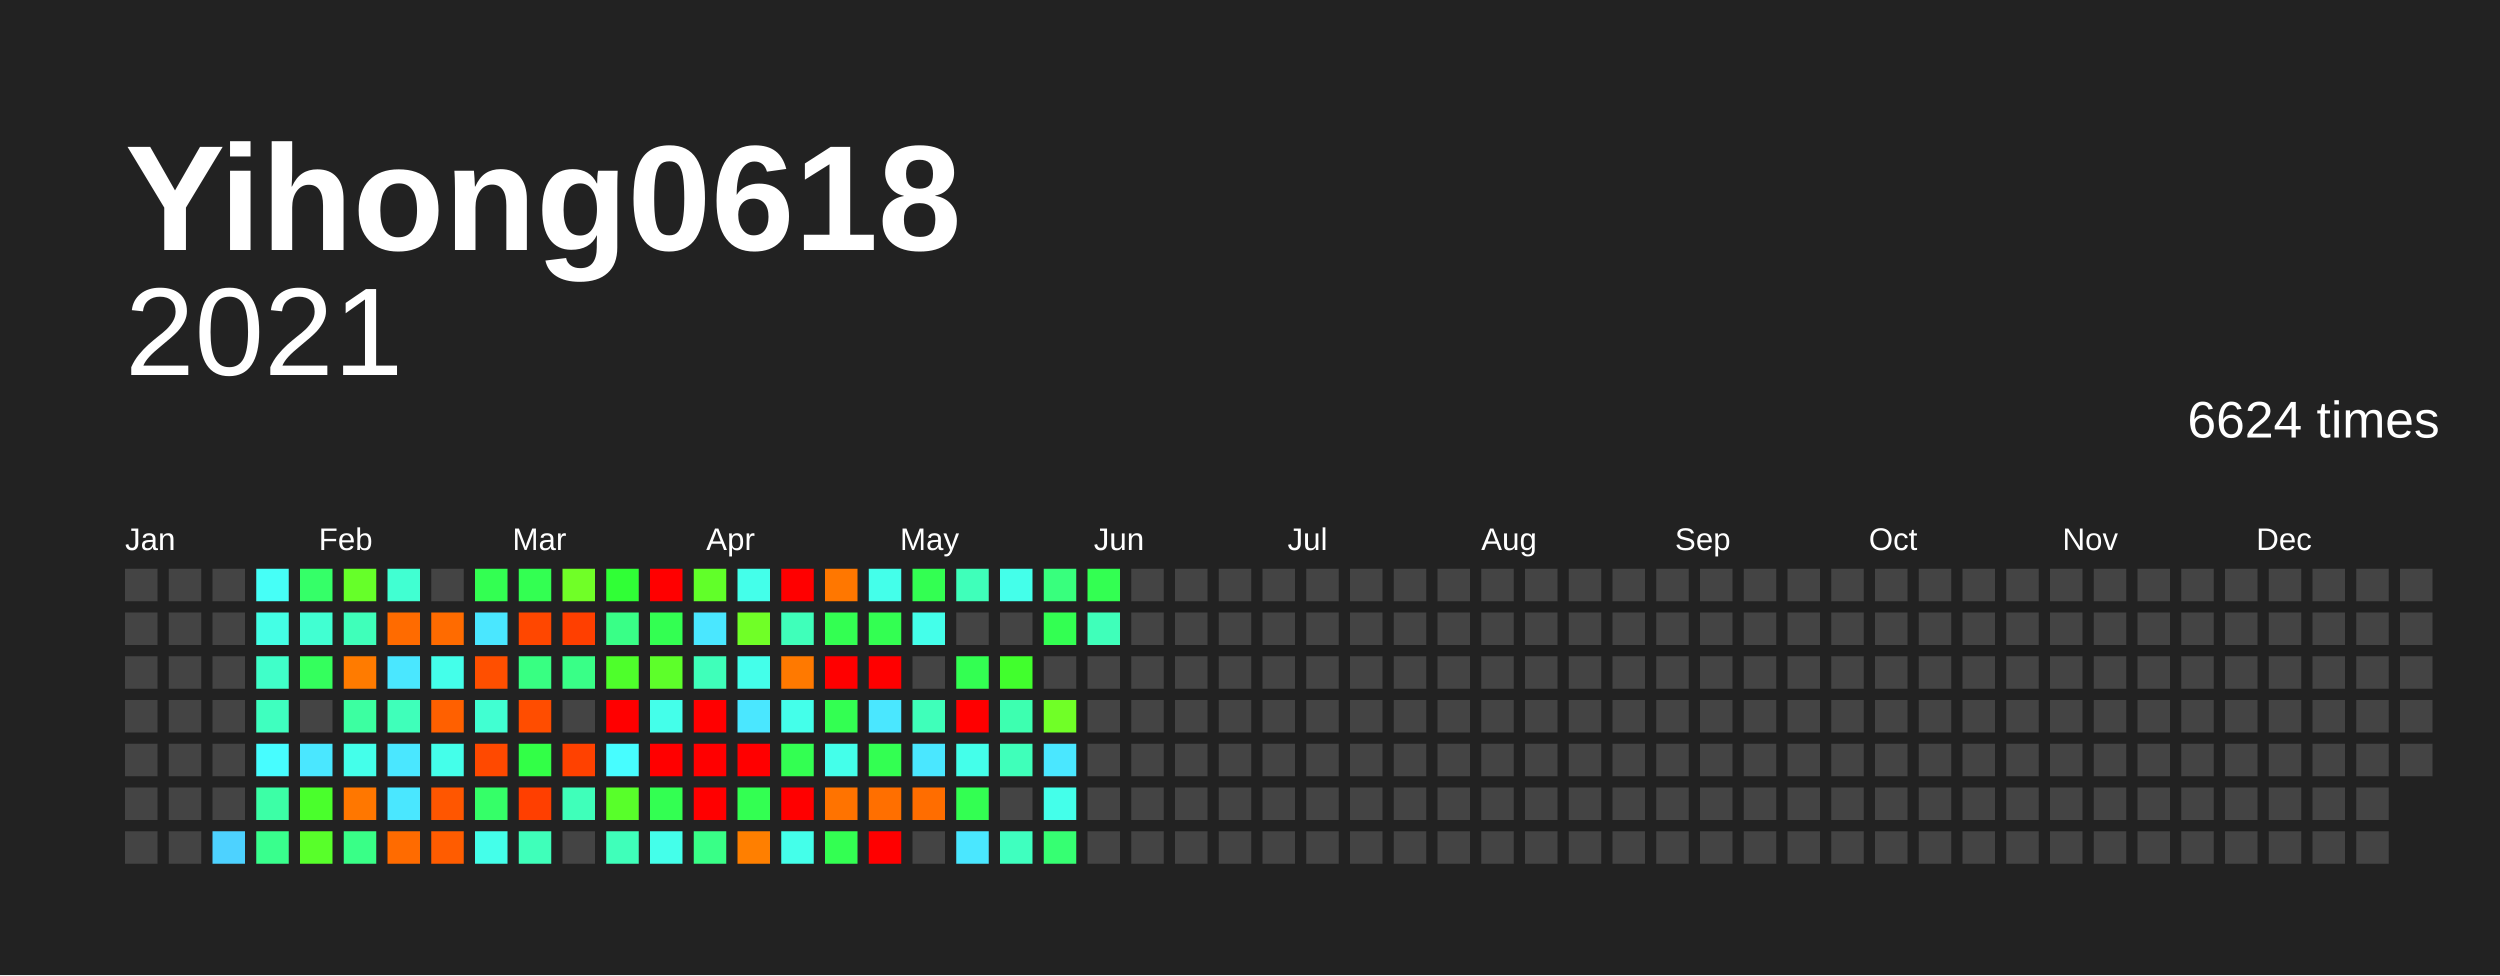
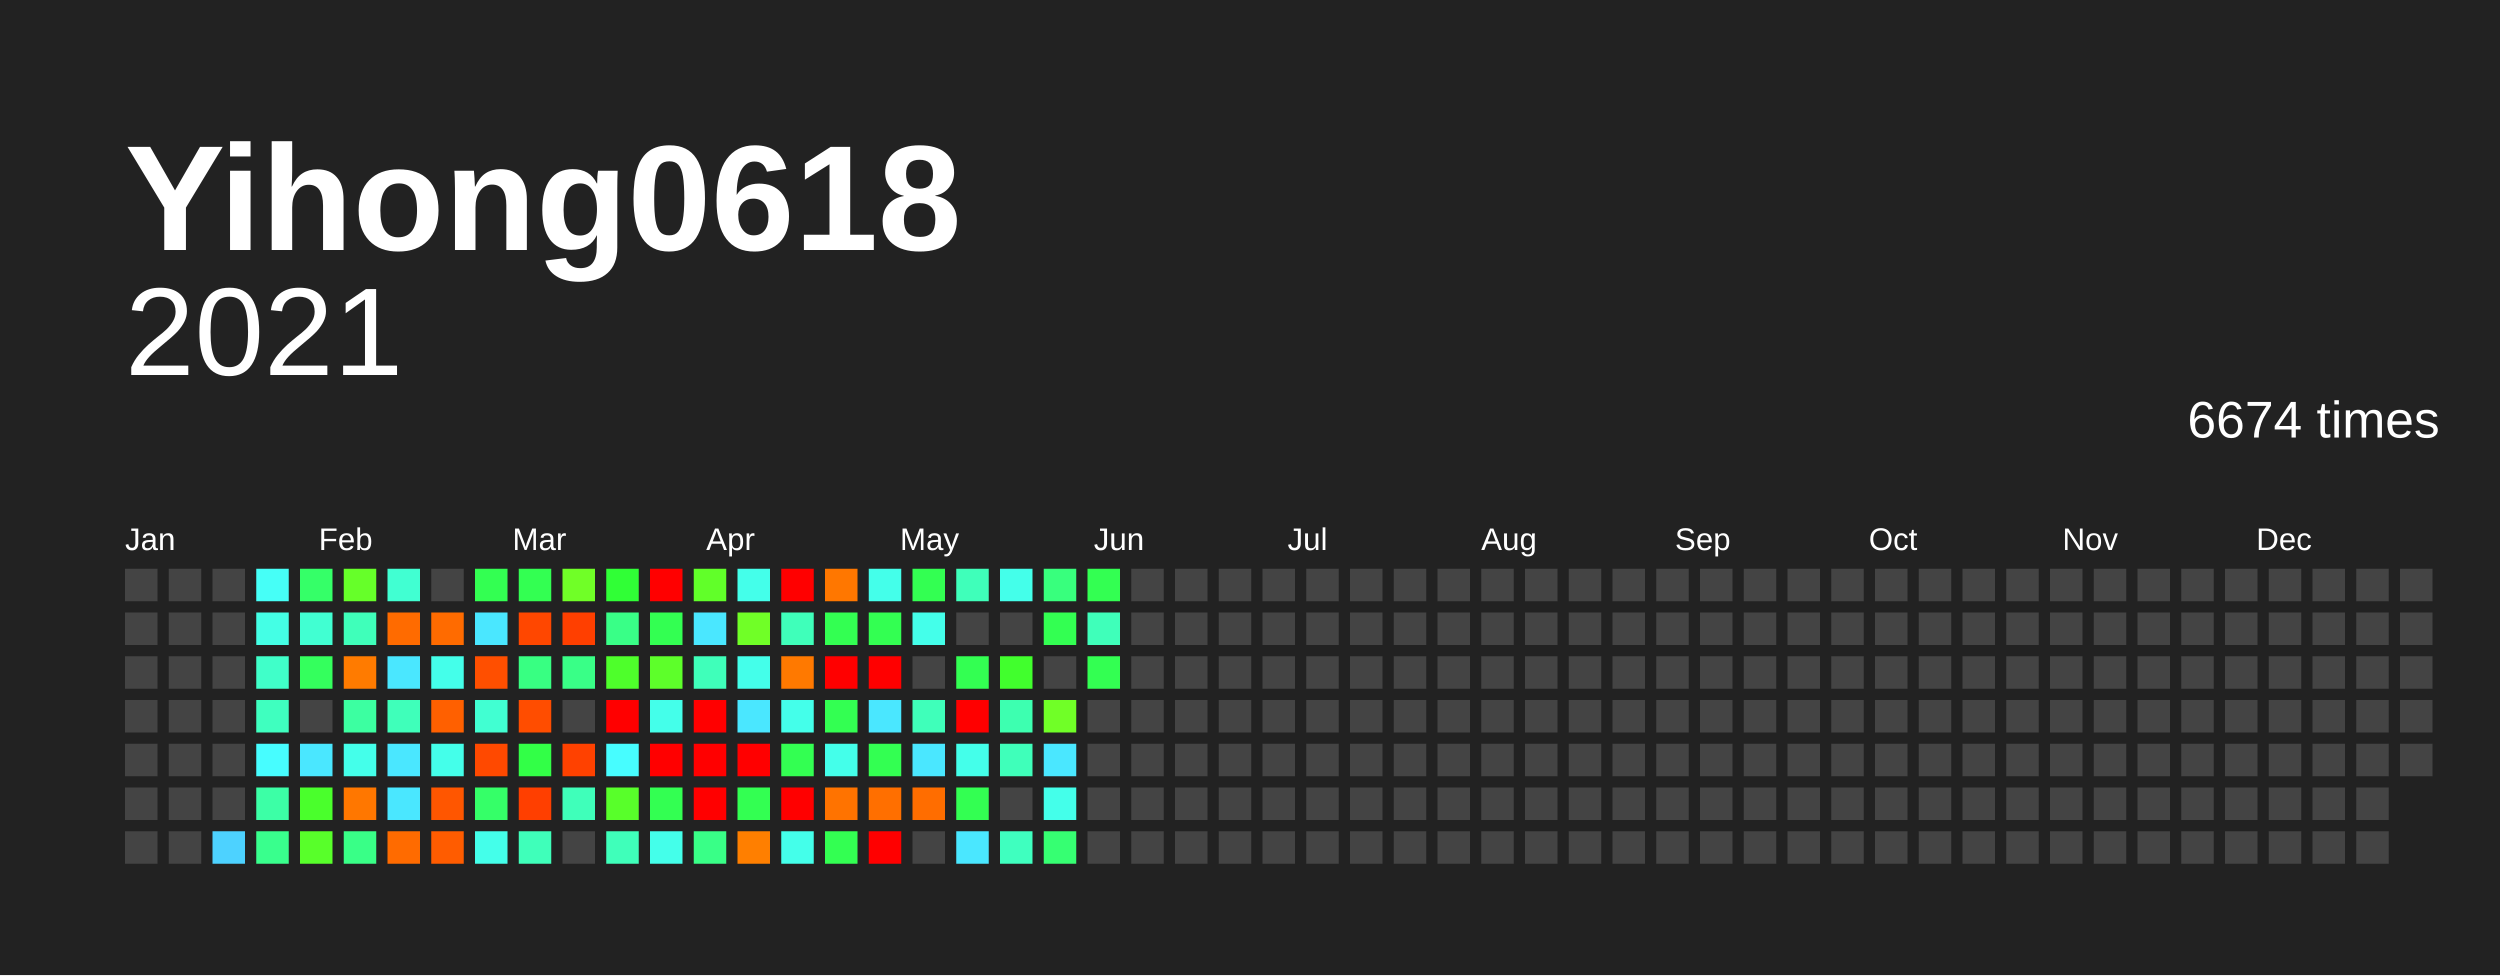
<svg xmlns="http://www.w3.org/2000/svg" baseProfile="full" height="78mm" version="1.1" viewBox="0,0,200,78" width="200mm">
  <defs />
  <rect fill="#222222" height="78" width="200" x="0" y="0" />
  <text fill="#FFFFFF" style="font-size:12px; font-family:Arial; font-weight:bold;" x="10" y="20">Yihong0618</text>
  <text alignment-baseline="hanging" fill="#FFFFFF" style="font-size:10.0px; font-family:Arial;" x="10" y="30">2021</text>
-   <text alignment-baseline="hanging" fill="#FFFFFF" style="font-size:4.125px; font-family:Arial;" x="175" y="35">6624 times</text>
+   <text alignment-baseline="hanging" fill="#FFFFFF" style="font-size:4.125px; font-family:Arial;" x="175" y="35">6674 times</text>
  <text fill="#FFFFFF" style="font-size:2.5px; font-family:Arial" x="10.0" y="44">Jan</text>
  <text fill="#FFFFFF" style="font-size:2.5px; font-family:Arial" x="25.5" y="44">Feb</text>
  <text fill="#FFFFFF" style="font-size:2.5px; font-family:Arial" x="41.0" y="44">Mar</text>
  <text fill="#FFFFFF" style="font-size:2.5px; font-family:Arial" x="56.5" y="44">Apr</text>
  <text fill="#FFFFFF" style="font-size:2.5px; font-family:Arial" x="72.0" y="44">May</text>
  <text fill="#FFFFFF" style="font-size:2.5px; font-family:Arial" x="87.5" y="44">Jun</text>
  <text fill="#FFFFFF" style="font-size:2.5px; font-family:Arial" x="103.0" y="44">Jul</text>
  <text fill="#FFFFFF" style="font-size:2.5px; font-family:Arial" x="118.5" y="44">Aug</text>
  <text fill="#FFFFFF" style="font-size:2.5px; font-family:Arial" x="134.0" y="44">Sep</text>
  <text fill="#FFFFFF" style="font-size:2.5px; font-family:Arial" x="149.5" y="44">Oct</text>
  <text fill="#FFFFFF" style="font-size:2.5px; font-family:Arial" x="165.0" y="44">Nov</text>
  <text fill="#FFFFFF" style="font-size:2.5px; font-family:Arial" x="180.5" y="44">Dec</text>
  <rect fill="#444444" height="2.6" width="2.6" x="10.0" y="45.5" />
  <rect fill="#444444" height="2.6" width="2.6" x="10.0" y="49.0" />
  <rect fill="#444444" height="2.6" width="2.6" x="10.0" y="52.5" />
  <rect fill="#444444" height="2.6" width="2.6" x="10.0" y="56.0" />
  <rect fill="#444444" height="2.6" width="2.6" x="10.0" y="59.5" />
  <rect fill="#444444" height="2.6" width="2.6" x="10.0" y="63.0" />
  <rect fill="#444444" height="2.6" width="2.6" x="10.0" y="66.5" />
  <rect fill="#444444" height="2.6" width="2.6" x="13.5" y="45.5" />
  <rect fill="#444444" height="2.6" width="2.6" x="13.5" y="49.0" />
  <rect fill="#444444" height="2.6" width="2.6" x="13.5" y="52.5" />
  <rect fill="#444444" height="2.6" width="2.6" x="13.5" y="56.0" />
  <rect fill="#444444" height="2.6" width="2.6" x="13.5" y="59.5" />
  <rect fill="#444444" height="2.6" width="2.6" x="13.5" y="63.0" />
  <rect fill="#444444" height="2.6" width="2.6" x="13.5" y="66.5" />
  <rect fill="#444444" height="2.6" width="2.6" x="17.0" y="45.5" />
  <rect fill="#444444" height="2.6" width="2.6" x="17.0" y="49.0" />
  <rect fill="#444444" height="2.6" width="2.6" x="17.0" y="52.5" />
  <rect fill="#444444" height="2.6" width="2.6" x="17.0" y="56.0" />
  <rect fill="#444444" height="2.6" width="2.6" x="17.0" y="59.5" />
  <rect fill="#444444" height="2.6" width="2.6" x="17.0" y="63.0" />
  <rect fill="#4dd2ff" height="2.6" width="2.6" x="17.0" y="66.5" />
  <rect fill="#46fff7" height="2.6" width="2.6" x="20.5" y="45.5" />
  <rect fill="#44ffe5" height="2.6" width="2.6" x="20.5" y="49.0" />
  <rect fill="#40ffc9" height="2.6" width="2.6" x="20.5" y="52.5" />
  <rect fill="#3fffbf" height="2.6" width="2.6" x="20.5" y="56.0" />
  <rect fill="#47fdff" height="2.6" width="2.6" x="20.5" y="59.5" />
  <rect fill="#3cffa6" height="2.6" width="2.6" x="20.5" y="63.0" />
  <rect fill="#39ff8d" height="2.6" width="2.6" x="20.5" y="66.5" />
  <rect fill="#35ff68" height="2.6" width="2.6" x="24.0" y="45.5" />
  <rect fill="#41ffd2" height="2.6" width="2.6" x="24.0" y="49.0" />
  <rect fill="#34ff5d" height="2.6" width="2.6" x="24.0" y="52.5" />
  <rect fill="#444444" height="2.6" width="2.6" x="24.0" y="56.0" />
  <rect fill="#4ae7ff" height="2.6" width="2.6" x="24.0" y="59.5" />
  <rect fill="#4aff2c" height="2.6" width="2.6" x="24.0" y="63.0" />
  <rect fill="#58ff2a" height="2.6" width="2.6" x="24.0" y="66.5" />
  <rect fill="#66ff29" height="2.6" width="2.6" x="27.5" y="45.5" />
  <rect fill="#3fffba" height="2.6" width="2.6" x="27.5" y="49.0" />
  <rect fill="#ff7b00" height="2.6" width="2.6" x="27.5" y="52.5" />
  <rect fill="#3cffa1" height="2.6" width="2.6" x="27.5" y="56.0" />
  <rect fill="#44ffea" height="2.6" width="2.6" x="27.5" y="59.5" />
  <rect fill="#ff7700" height="2.6" width="2.6" x="27.5" y="63.0" />
  <rect fill="#39ff87" height="2.6" width="2.6" x="27.5" y="66.5" />
  <rect fill="#41ffd2" height="2.6" width="2.6" x="31.0" y="45.5" />
  <rect fill="#ff6b00" height="2.6" width="2.6" x="31.0" y="49.0" />
  <rect fill="#4ae7ff" height="2.6" width="2.6" x="31.0" y="52.5" />
  <rect fill="#3fffba" height="2.6" width="2.6" x="31.0" y="56.0" />
  <rect fill="#4ae7ff" height="2.6" width="2.6" x="31.0" y="59.5" />
  <rect fill="#4ae7ff" height="2.6" width="2.6" x="31.0" y="63.0" />
  <rect fill="#ff6b00" height="2.6" width="2.6" x="31.0" y="66.5" />
  <rect fill="#444444" height="2.6" width="2.6" x="34.5" y="45.5" />
  <rect fill="#ff6b00" height="2.6" width="2.6" x="34.5" y="49.0" />
  <rect fill="#44ffea" height="2.6" width="2.6" x="34.5" y="52.5" />
  <rect fill="#ff6000" height="2.6" width="2.6" x="34.5" y="56.0" />
  <rect fill="#44ffea" height="2.6" width="2.6" x="34.5" y="59.5" />
  <rect fill="#ff5600" height="2.6" width="2.6" x="34.5" y="63.0" />
  <rect fill="#ff5c00" height="2.6" width="2.6" x="34.5" y="66.5" />
  <rect fill="#33ff52" height="2.6" width="2.6" x="38.0" y="45.5" />
  <rect fill="#4ae7ff" height="2.6" width="2.6" x="38.0" y="49.0" />
  <rect fill="#ff4f00" height="2.6" width="2.6" x="38.0" y="52.5" />
  <rect fill="#41ffd2" height="2.6" width="2.6" x="38.0" y="56.0" />
  <rect fill="#ff4900" height="2.6" width="2.6" x="38.0" y="59.5" />
  <rect fill="#35ff68" height="2.6" width="2.6" x="38.0" y="63.0" />
  <rect fill="#44ffea" height="2.6" width="2.6" x="38.0" y="66.5" />
  <rect fill="#33ff52" height="2.6" width="2.6" x="41.5" y="45.5" />
  <rect fill="#ff4700" height="2.6" width="2.6" x="41.5" y="49.0" />
  <rect fill="#38ff82" height="2.6" width="2.6" x="41.5" y="52.5" />
  <rect fill="#ff4d00" height="2.6" width="2.6" x="41.5" y="56.0" />
  <rect fill="#32ff47" height="2.6" width="2.6" x="41.5" y="59.5" />
  <rect fill="#ff3f00" height="2.6" width="2.6" x="41.5" y="63.0" />
  <rect fill="#3fffba" height="2.6" width="2.6" x="41.5" y="66.5" />
  <rect fill="#70ff27" height="2.6" width="2.6" x="45.0" y="45.5" />
  <rect fill="#ff3f00" height="2.6" width="2.6" x="45.0" y="49.0" />
  <rect fill="#39ff87" height="2.6" width="2.6" x="45.0" y="52.5" />
  <rect fill="#444444" height="2.6" width="2.6" x="45.0" y="56.0" />
  <rect fill="#ff4100" height="2.6" width="2.6" x="45.0" y="59.5" />
  <rect fill="#3fffba" height="2.6" width="2.6" x="45.0" y="63.0" />
  <rect fill="#444444" height="2.6" width="2.6" x="45.0" y="66.5" />
  <rect fill="#30ff36" height="2.6" width="2.6" x="48.5" y="45.5" />
  <rect fill="#39ff87" height="2.6" width="2.6" x="48.5" y="49.0" />
  <rect fill="#4eff2b" height="2.6" width="2.6" x="48.5" y="52.5" />
  <rect fill="red" height="2.6" width="2.6" x="48.5" y="56.0" />
  <rect fill="#47fdff" height="2.6" width="2.6" x="48.5" y="59.5" />
  <rect fill="#58ff2a" height="2.6" width="2.6" x="48.5" y="63.0" />
  <rect fill="#3fffba" height="2.6" width="2.6" x="48.5" y="66.5" />
  <rect fill="red" height="2.6" width="2.6" x="52.0" y="45.5" />
  <rect fill="#33ff52" height="2.6" width="2.6" x="52.0" y="49.0" />
  <rect fill="#5dff2a" height="2.6" width="2.6" x="52.0" y="52.5" />
  <rect fill="#44ffea" height="2.6" width="2.6" x="52.0" y="56.0" />
  <rect fill="red" height="2.6" width="2.6" x="52.0" y="59.5" />
  <rect fill="#33ff52" height="2.6" width="2.6" x="52.0" y="63.0" />
  <rect fill="#44ffea" height="2.6" width="2.6" x="52.0" y="66.5" />
  <rect fill="#61ff29" height="2.6" width="2.6" x="55.5" y="45.5" />
  <rect fill="#4ae7ff" height="2.6" width="2.6" x="55.5" y="49.0" />
  <rect fill="#3fffba" height="2.6" width="2.6" x="55.5" y="52.5" />
  <rect fill="red" height="2.6" width="2.6" x="55.5" y="56.0" />
  <rect fill="red" height="2.6" width="2.6" x="55.5" y="59.5" />
  <rect fill="red" height="2.6" width="2.6" x="55.5" y="63.0" />
  <rect fill="#39ff87" height="2.6" width="2.6" x="55.5" y="66.5" />
  <rect fill="#44ffea" height="2.6" width="2.6" x="59.0" y="45.5" />
  <rect fill="#70ff27" height="2.6" width="2.6" x="59.0" y="49.0" />
  <rect fill="#44ffea" height="2.6" width="2.6" x="59.0" y="52.5" />
  <rect fill="#4ae7ff" height="2.6" width="2.6" x="59.0" y="56.0" />
  <rect fill="red" height="2.6" width="2.6" x="59.0" y="59.5" />
  <rect fill="#33ff52" height="2.6" width="2.6" x="59.0" y="63.0" />
  <rect fill="#ff7f00" height="2.6" width="2.6" x="59.0" y="66.5" />
  <rect fill="red" height="2.6" width="2.6" x="62.5" y="45.5" />
  <rect fill="#3fffba" height="2.6" width="2.6" x="62.5" y="49.0" />
  <rect fill="#ff7900" height="2.6" width="2.6" x="62.5" y="52.5" />
  <rect fill="#44ffea" height="2.6" width="2.6" x="62.5" y="56.0" />
  <rect fill="#33ff52" height="2.6" width="2.6" x="62.5" y="59.5" />
  <rect fill="red" height="2.6" width="2.6" x="62.5" y="63.0" />
  <rect fill="#44ffea" height="2.6" width="2.6" x="62.5" y="66.5" />
  <rect fill="#ff7700" height="2.6" width="2.6" x="66.0" y="45.5" />
  <rect fill="#33ff52" height="2.6" width="2.6" x="66.0" y="49.0" />
  <rect fill="red" height="2.6" width="2.6" x="66.0" y="52.5" />
  <rect fill="#33ff52" height="2.6" width="2.6" x="66.0" y="56.0" />
  <rect fill="#44ffea" height="2.6" width="2.6" x="66.0" y="59.5" />
  <rect fill="#ff7300" height="2.6" width="2.6" x="66.0" y="63.0" />
  <rect fill="#33ff52" height="2.6" width="2.6" x="66.0" y="66.5" />
  <rect fill="#44ffea" height="2.6" width="2.6" x="69.5" y="45.5" />
  <rect fill="#33ff52" height="2.6" width="2.6" x="69.5" y="49.0" />
  <rect fill="red" height="2.6" width="2.6" x="69.5" y="52.5" />
  <rect fill="#4ae7ff" height="2.6" width="2.6" x="69.5" y="56.0" />
  <rect fill="#33ff52" height="2.6" width="2.6" x="69.5" y="59.5" />
  <rect fill="#ff6f00" height="2.6" width="2.6" x="69.5" y="63.0" />
  <rect fill="red" height="2.6" width="2.6" x="69.5" y="66.5" />
  <rect fill="#33ff52" height="2.6" width="2.6" x="73.0" y="45.5" />
  <rect fill="#44ffea" height="2.6" width="2.6" x="73.0" y="49.0" />
  <rect fill="#444444" height="2.6" width="2.6" x="73.0" y="52.5" />
  <rect fill="#3fffba" height="2.6" width="2.6" x="73.0" y="56.0" />
  <rect fill="#4ae7ff" height="2.6" width="2.6" x="73.0" y="59.5" />
  <rect fill="#ff6d00" height="2.6" width="2.6" x="73.0" y="63.0" />
  <rect fill="#444444" height="2.6" width="2.6" x="73.0" y="66.5" />
  <rect fill="#3fffba" height="2.6" width="2.6" x="76.5" y="45.5" />
  <rect fill="#444444" height="2.6" width="2.6" x="76.5" y="49.0" />
  <rect fill="#33ff52" height="2.6" width="2.6" x="76.5" y="52.5" />
  <rect fill="red" height="2.6" width="2.6" x="76.5" y="56.0" />
  <rect fill="#44ffea" height="2.6" width="2.6" x="76.5" y="59.5" />
  <rect fill="#33ff52" height="2.6" width="2.6" x="76.5" y="63.0" />
  <rect fill="#4ae7ff" height="2.6" width="2.6" x="76.5" y="66.5" />
  <rect fill="#44ffea" height="2.6" width="2.6" x="80.0" y="45.5" />
  <rect fill="#444444" height="2.6" width="2.6" x="80.0" y="49.0" />
  <rect fill="#41ff2d" height="2.6" width="2.6" x="80.0" y="52.5" />
  <rect fill="#3dffb0" height="2.6" width="2.6" x="80.0" y="56.0" />
  <rect fill="#3fffba" height="2.6" width="2.6" x="80.0" y="59.5" />
  <rect fill="#444444" height="2.6" width="2.6" x="80.0" y="63.0" />
  <rect fill="#3fffbf" height="2.6" width="2.6" x="80.0" y="66.5" />
  <rect fill="#38ff7d" height="2.6" width="2.6" x="83.5" y="45.5" />
  <rect fill="#33ff52" height="2.6" width="2.6" x="83.5" y="49.0" />
  <rect fill="#444444" height="2.6" width="2.6" x="83.5" y="52.5" />
  <rect fill="#70ff27" height="2.6" width="2.6" x="83.5" y="56.0" />
  <rect fill="#4ae7ff" height="2.6" width="2.6" x="83.5" y="59.5" />
  <rect fill="#44ffea" height="2.6" width="2.6" x="83.5" y="63.0" />
  <rect fill="#36ff72" height="2.6" width="2.6" x="83.5" y="66.5" />
  <rect fill="#33ff52" height="2.6" width="2.6" x="87.0" y="45.5" />
  <rect fill="#3fffba" height="2.6" width="2.6" x="87.0" y="49.0" />
-   <rect fill="#444444" height="2.6" width="2.6" x="87.0" y="52.5" />
+   <rect fill="#33ff52" height="2.6" width="2.6" x="87.0" y="52.5" />
  <rect fill="#444444" height="2.6" width="2.6" x="87.0" y="56.0" />
  <rect fill="#444444" height="2.6" width="2.6" x="87.0" y="59.5" />
  <rect fill="#444444" height="2.6" width="2.6" x="87.0" y="63.0" />
  <rect fill="#444444" height="2.6" width="2.6" x="87.0" y="66.5" />
  <rect fill="#444444" height="2.6" width="2.6" x="90.5" y="45.5" />
  <rect fill="#444444" height="2.6" width="2.6" x="90.5" y="49.0" />
  <rect fill="#444444" height="2.6" width="2.6" x="90.5" y="52.5" />
  <rect fill="#444444" height="2.6" width="2.6" x="90.5" y="56.0" />
  <rect fill="#444444" height="2.6" width="2.6" x="90.5" y="59.5" />
  <rect fill="#444444" height="2.6" width="2.6" x="90.5" y="63.0" />
  <rect fill="#444444" height="2.6" width="2.6" x="90.5" y="66.5" />
  <rect fill="#444444" height="2.6" width="2.6" x="94.0" y="45.5" />
  <rect fill="#444444" height="2.6" width="2.6" x="94.0" y="49.0" />
  <rect fill="#444444" height="2.6" width="2.6" x="94.0" y="52.5" />
  <rect fill="#444444" height="2.6" width="2.6" x="94.0" y="56.0" />
  <rect fill="#444444" height="2.6" width="2.6" x="94.0" y="59.5" />
  <rect fill="#444444" height="2.6" width="2.6" x="94.0" y="63.0" />
  <rect fill="#444444" height="2.6" width="2.6" x="94.0" y="66.5" />
  <rect fill="#444444" height="2.6" width="2.6" x="97.5" y="45.5" />
  <rect fill="#444444" height="2.6" width="2.6" x="97.5" y="49.0" />
  <rect fill="#444444" height="2.6" width="2.6" x="97.5" y="52.5" />
  <rect fill="#444444" height="2.6" width="2.6" x="97.5" y="56.0" />
  <rect fill="#444444" height="2.6" width="2.6" x="97.5" y="59.5" />
  <rect fill="#444444" height="2.6" width="2.6" x="97.5" y="63.0" />
  <rect fill="#444444" height="2.6" width="2.6" x="97.5" y="66.5" />
  <rect fill="#444444" height="2.6" width="2.6" x="101.0" y="45.5" />
  <rect fill="#444444" height="2.6" width="2.6" x="101.0" y="49.0" />
  <rect fill="#444444" height="2.6" width="2.6" x="101.0" y="52.5" />
  <rect fill="#444444" height="2.6" width="2.6" x="101.0" y="56.0" />
  <rect fill="#444444" height="2.6" width="2.6" x="101.0" y="59.5" />
  <rect fill="#444444" height="2.6" width="2.6" x="101.0" y="63.0" />
  <rect fill="#444444" height="2.6" width="2.6" x="101.0" y="66.5" />
  <rect fill="#444444" height="2.6" width="2.6" x="104.5" y="45.5" />
  <rect fill="#444444" height="2.6" width="2.6" x="104.5" y="49.0" />
  <rect fill="#444444" height="2.6" width="2.6" x="104.5" y="52.5" />
  <rect fill="#444444" height="2.6" width="2.6" x="104.5" y="56.0" />
  <rect fill="#444444" height="2.6" width="2.6" x="104.5" y="59.5" />
  <rect fill="#444444" height="2.6" width="2.6" x="104.5" y="63.0" />
  <rect fill="#444444" height="2.6" width="2.6" x="104.5" y="66.5" />
  <rect fill="#444444" height="2.6" width="2.6" x="108.0" y="45.5" />
  <rect fill="#444444" height="2.6" width="2.6" x="108.0" y="49.0" />
  <rect fill="#444444" height="2.6" width="2.6" x="108.0" y="52.5" />
  <rect fill="#444444" height="2.6" width="2.6" x="108.0" y="56.0" />
  <rect fill="#444444" height="2.6" width="2.6" x="108.0" y="59.5" />
  <rect fill="#444444" height="2.6" width="2.6" x="108.0" y="63.0" />
  <rect fill="#444444" height="2.6" width="2.6" x="108.0" y="66.5" />
  <rect fill="#444444" height="2.6" width="2.6" x="111.5" y="45.5" />
  <rect fill="#444444" height="2.6" width="2.6" x="111.5" y="49.0" />
  <rect fill="#444444" height="2.6" width="2.6" x="111.5" y="52.5" />
  <rect fill="#444444" height="2.6" width="2.6" x="111.5" y="56.0" />
  <rect fill="#444444" height="2.6" width="2.6" x="111.5" y="59.5" />
  <rect fill="#444444" height="2.6" width="2.6" x="111.5" y="63.0" />
  <rect fill="#444444" height="2.6" width="2.6" x="111.5" y="66.5" />
  <rect fill="#444444" height="2.6" width="2.6" x="115.0" y="45.5" />
  <rect fill="#444444" height="2.6" width="2.6" x="115.0" y="49.0" />
  <rect fill="#444444" height="2.6" width="2.6" x="115.0" y="52.5" />
  <rect fill="#444444" height="2.6" width="2.6" x="115.0" y="56.0" />
  <rect fill="#444444" height="2.6" width="2.6" x="115.0" y="59.5" />
  <rect fill="#444444" height="2.6" width="2.6" x="115.0" y="63.0" />
  <rect fill="#444444" height="2.6" width="2.6" x="115.0" y="66.5" />
  <rect fill="#444444" height="2.6" width="2.6" x="118.5" y="45.5" />
  <rect fill="#444444" height="2.6" width="2.6" x="118.5" y="49.0" />
  <rect fill="#444444" height="2.6" width="2.6" x="118.5" y="52.5" />
  <rect fill="#444444" height="2.6" width="2.6" x="118.5" y="56.0" />
  <rect fill="#444444" height="2.6" width="2.6" x="118.5" y="59.5" />
  <rect fill="#444444" height="2.6" width="2.6" x="118.5" y="63.0" />
  <rect fill="#444444" height="2.6" width="2.6" x="118.5" y="66.5" />
  <rect fill="#444444" height="2.6" width="2.6" x="122.0" y="45.5" />
  <rect fill="#444444" height="2.6" width="2.6" x="122.0" y="49.0" />
  <rect fill="#444444" height="2.6" width="2.6" x="122.0" y="52.5" />
  <rect fill="#444444" height="2.6" width="2.6" x="122.0" y="56.0" />
  <rect fill="#444444" height="2.6" width="2.6" x="122.0" y="59.5" />
  <rect fill="#444444" height="2.6" width="2.6" x="122.0" y="63.0" />
  <rect fill="#444444" height="2.6" width="2.6" x="122.0" y="66.5" />
  <rect fill="#444444" height="2.6" width="2.6" x="125.5" y="45.5" />
  <rect fill="#444444" height="2.6" width="2.6" x="125.5" y="49.0" />
  <rect fill="#444444" height="2.6" width="2.6" x="125.5" y="52.5" />
  <rect fill="#444444" height="2.6" width="2.6" x="125.5" y="56.0" />
  <rect fill="#444444" height="2.6" width="2.6" x="125.5" y="59.5" />
  <rect fill="#444444" height="2.6" width="2.6" x="125.5" y="63.0" />
  <rect fill="#444444" height="2.6" width="2.6" x="125.5" y="66.5" />
  <rect fill="#444444" height="2.6" width="2.6" x="129.0" y="45.5" />
  <rect fill="#444444" height="2.6" width="2.6" x="129.0" y="49.0" />
  <rect fill="#444444" height="2.6" width="2.6" x="129.0" y="52.5" />
  <rect fill="#444444" height="2.6" width="2.6" x="129.0" y="56.0" />
  <rect fill="#444444" height="2.6" width="2.6" x="129.0" y="59.5" />
  <rect fill="#444444" height="2.6" width="2.6" x="129.0" y="63.0" />
  <rect fill="#444444" height="2.6" width="2.6" x="129.0" y="66.5" />
  <rect fill="#444444" height="2.6" width="2.6" x="132.5" y="45.5" />
  <rect fill="#444444" height="2.6" width="2.6" x="132.5" y="49.0" />
  <rect fill="#444444" height="2.6" width="2.6" x="132.5" y="52.5" />
  <rect fill="#444444" height="2.6" width="2.6" x="132.5" y="56.0" />
  <rect fill="#444444" height="2.6" width="2.6" x="132.5" y="59.5" />
  <rect fill="#444444" height="2.6" width="2.6" x="132.5" y="63.0" />
  <rect fill="#444444" height="2.6" width="2.6" x="132.5" y="66.5" />
  <rect fill="#444444" height="2.6" width="2.6" x="136.0" y="45.5" />
  <rect fill="#444444" height="2.6" width="2.6" x="136.0" y="49.0" />
  <rect fill="#444444" height="2.6" width="2.6" x="136.0" y="52.5" />
  <rect fill="#444444" height="2.6" width="2.6" x="136.0" y="56.0" />
  <rect fill="#444444" height="2.6" width="2.6" x="136.0" y="59.5" />
  <rect fill="#444444" height="2.6" width="2.6" x="136.0" y="63.0" />
  <rect fill="#444444" height="2.6" width="2.6" x="136.0" y="66.5" />
  <rect fill="#444444" height="2.6" width="2.6" x="139.5" y="45.5" />
  <rect fill="#444444" height="2.6" width="2.6" x="139.5" y="49.0" />
  <rect fill="#444444" height="2.6" width="2.6" x="139.5" y="52.5" />
  <rect fill="#444444" height="2.6" width="2.6" x="139.5" y="56.0" />
  <rect fill="#444444" height="2.6" width="2.6" x="139.5" y="59.5" />
  <rect fill="#444444" height="2.6" width="2.6" x="139.5" y="63.0" />
  <rect fill="#444444" height="2.6" width="2.6" x="139.5" y="66.5" />
  <rect fill="#444444" height="2.6" width="2.6" x="143.0" y="45.5" />
  <rect fill="#444444" height="2.6" width="2.6" x="143.0" y="49.0" />
  <rect fill="#444444" height="2.6" width="2.6" x="143.0" y="52.5" />
  <rect fill="#444444" height="2.6" width="2.6" x="143.0" y="56.0" />
  <rect fill="#444444" height="2.6" width="2.6" x="143.0" y="59.5" />
  <rect fill="#444444" height="2.6" width="2.6" x="143.0" y="63.0" />
  <rect fill="#444444" height="2.6" width="2.6" x="143.0" y="66.5" />
  <rect fill="#444444" height="2.6" width="2.6" x="146.5" y="45.5" />
  <rect fill="#444444" height="2.6" width="2.6" x="146.5" y="49.0" />
  <rect fill="#444444" height="2.6" width="2.6" x="146.5" y="52.5" />
  <rect fill="#444444" height="2.6" width="2.6" x="146.5" y="56.0" />
  <rect fill="#444444" height="2.6" width="2.6" x="146.5" y="59.5" />
  <rect fill="#444444" height="2.6" width="2.6" x="146.5" y="63.0" />
  <rect fill="#444444" height="2.6" width="2.6" x="146.5" y="66.5" />
  <rect fill="#444444" height="2.6" width="2.6" x="150.0" y="45.5" />
  <rect fill="#444444" height="2.6" width="2.6" x="150.0" y="49.0" />
  <rect fill="#444444" height="2.6" width="2.6" x="150.0" y="52.5" />
  <rect fill="#444444" height="2.6" width="2.6" x="150.0" y="56.0" />
  <rect fill="#444444" height="2.6" width="2.6" x="150.0" y="59.5" />
  <rect fill="#444444" height="2.6" width="2.6" x="150.0" y="63.0" />
  <rect fill="#444444" height="2.6" width="2.6" x="150.0" y="66.5" />
  <rect fill="#444444" height="2.6" width="2.6" x="153.5" y="45.5" />
  <rect fill="#444444" height="2.6" width="2.6" x="153.5" y="49.0" />
  <rect fill="#444444" height="2.6" width="2.6" x="153.5" y="52.5" />
  <rect fill="#444444" height="2.6" width="2.6" x="153.5" y="56.0" />
  <rect fill="#444444" height="2.6" width="2.6" x="153.5" y="59.5" />
  <rect fill="#444444" height="2.6" width="2.6" x="153.5" y="63.0" />
  <rect fill="#444444" height="2.6" width="2.6" x="153.5" y="66.5" />
  <rect fill="#444444" height="2.6" width="2.6" x="157.0" y="45.5" />
  <rect fill="#444444" height="2.6" width="2.6" x="157.0" y="49.0" />
  <rect fill="#444444" height="2.6" width="2.6" x="157.0" y="52.5" />
  <rect fill="#444444" height="2.6" width="2.6" x="157.0" y="56.0" />
  <rect fill="#444444" height="2.6" width="2.6" x="157.0" y="59.5" />
  <rect fill="#444444" height="2.6" width="2.6" x="157.0" y="63.0" />
  <rect fill="#444444" height="2.6" width="2.6" x="157.0" y="66.5" />
  <rect fill="#444444" height="2.6" width="2.6" x="160.5" y="45.5" />
  <rect fill="#444444" height="2.6" width="2.6" x="160.5" y="49.0" />
  <rect fill="#444444" height="2.6" width="2.6" x="160.5" y="52.5" />
  <rect fill="#444444" height="2.6" width="2.6" x="160.5" y="56.0" />
  <rect fill="#444444" height="2.6" width="2.6" x="160.5" y="59.5" />
  <rect fill="#444444" height="2.6" width="2.6" x="160.5" y="63.0" />
  <rect fill="#444444" height="2.6" width="2.6" x="160.5" y="66.5" />
  <rect fill="#444444" height="2.6" width="2.6" x="164.0" y="45.5" />
  <rect fill="#444444" height="2.6" width="2.6" x="164.0" y="49.0" />
  <rect fill="#444444" height="2.6" width="2.6" x="164.0" y="52.5" />
  <rect fill="#444444" height="2.6" width="2.6" x="164.0" y="56.0" />
  <rect fill="#444444" height="2.6" width="2.6" x="164.0" y="59.5" />
  <rect fill="#444444" height="2.6" width="2.6" x="164.0" y="63.0" />
  <rect fill="#444444" height="2.6" width="2.6" x="164.0" y="66.5" />
  <rect fill="#444444" height="2.6" width="2.6" x="167.5" y="45.5" />
  <rect fill="#444444" height="2.6" width="2.6" x="167.5" y="49.0" />
  <rect fill="#444444" height="2.6" width="2.6" x="167.5" y="52.5" />
  <rect fill="#444444" height="2.6" width="2.6" x="167.5" y="56.0" />
  <rect fill="#444444" height="2.6" width="2.6" x="167.5" y="59.5" />
  <rect fill="#444444" height="2.6" width="2.6" x="167.5" y="63.0" />
  <rect fill="#444444" height="2.6" width="2.6" x="167.5" y="66.5" />
  <rect fill="#444444" height="2.6" width="2.6" x="171.0" y="45.5" />
  <rect fill="#444444" height="2.6" width="2.6" x="171.0" y="49.0" />
  <rect fill="#444444" height="2.6" width="2.6" x="171.0" y="52.5" />
  <rect fill="#444444" height="2.6" width="2.6" x="171.0" y="56.0" />
  <rect fill="#444444" height="2.6" width="2.6" x="171.0" y="59.5" />
  <rect fill="#444444" height="2.6" width="2.6" x="171.0" y="63.0" />
  <rect fill="#444444" height="2.6" width="2.6" x="171.0" y="66.5" />
  <rect fill="#444444" height="2.6" width="2.6" x="174.5" y="45.5" />
  <rect fill="#444444" height="2.6" width="2.6" x="174.5" y="49.0" />
  <rect fill="#444444" height="2.6" width="2.6" x="174.5" y="52.5" />
  <rect fill="#444444" height="2.6" width="2.6" x="174.5" y="56.0" />
  <rect fill="#444444" height="2.6" width="2.6" x="174.5" y="59.5" />
  <rect fill="#444444" height="2.6" width="2.6" x="174.5" y="63.0" />
  <rect fill="#444444" height="2.6" width="2.6" x="174.5" y="66.5" />
  <rect fill="#444444" height="2.6" width="2.6" x="178.0" y="45.5" />
  <rect fill="#444444" height="2.6" width="2.6" x="178.0" y="49.0" />
  <rect fill="#444444" height="2.6" width="2.6" x="178.0" y="52.5" />
  <rect fill="#444444" height="2.6" width="2.6" x="178.0" y="56.0" />
  <rect fill="#444444" height="2.6" width="2.6" x="178.0" y="59.5" />
  <rect fill="#444444" height="2.6" width="2.6" x="178.0" y="63.0" />
  <rect fill="#444444" height="2.6" width="2.6" x="178.0" y="66.5" />
  <rect fill="#444444" height="2.6" width="2.6" x="181.5" y="45.5" />
  <rect fill="#444444" height="2.6" width="2.6" x="181.5" y="49.0" />
  <rect fill="#444444" height="2.6" width="2.6" x="181.5" y="52.5" />
  <rect fill="#444444" height="2.6" width="2.6" x="181.5" y="56.0" />
  <rect fill="#444444" height="2.6" width="2.6" x="181.5" y="59.5" />
  <rect fill="#444444" height="2.6" width="2.6" x="181.5" y="63.0" />
  <rect fill="#444444" height="2.6" width="2.6" x="181.5" y="66.5" />
  <rect fill="#444444" height="2.6" width="2.6" x="185.0" y="45.5" />
  <rect fill="#444444" height="2.6" width="2.6" x="185.0" y="49.0" />
  <rect fill="#444444" height="2.6" width="2.6" x="185.0" y="52.5" />
  <rect fill="#444444" height="2.6" width="2.6" x="185.0" y="56.0" />
  <rect fill="#444444" height="2.6" width="2.6" x="185.0" y="59.5" />
  <rect fill="#444444" height="2.6" width="2.6" x="185.0" y="63.0" />
  <rect fill="#444444" height="2.6" width="2.6" x="185.0" y="66.5" />
  <rect fill="#444444" height="2.6" width="2.6" x="188.5" y="45.5" />
  <rect fill="#444444" height="2.6" width="2.6" x="188.5" y="49.0" />
  <rect fill="#444444" height="2.6" width="2.6" x="188.5" y="52.5" />
  <rect fill="#444444" height="2.6" width="2.6" x="188.5" y="56.0" />
  <rect fill="#444444" height="2.6" width="2.6" x="188.5" y="59.5" />
  <rect fill="#444444" height="2.6" width="2.6" x="188.5" y="63.0" />
  <rect fill="#444444" height="2.6" width="2.6" x="188.5" y="66.5" />
  <rect fill="#444444" height="2.6" width="2.6" x="192.0" y="45.5" />
  <rect fill="#444444" height="2.6" width="2.6" x="192.0" y="49.0" />
  <rect fill="#444444" height="2.6" width="2.6" x="192.0" y="52.5" />
  <rect fill="#444444" height="2.6" width="2.6" x="192.0" y="56.0" />
  <rect fill="#444444" height="2.6" width="2.6" x="192.0" y="59.5" />
</svg>
